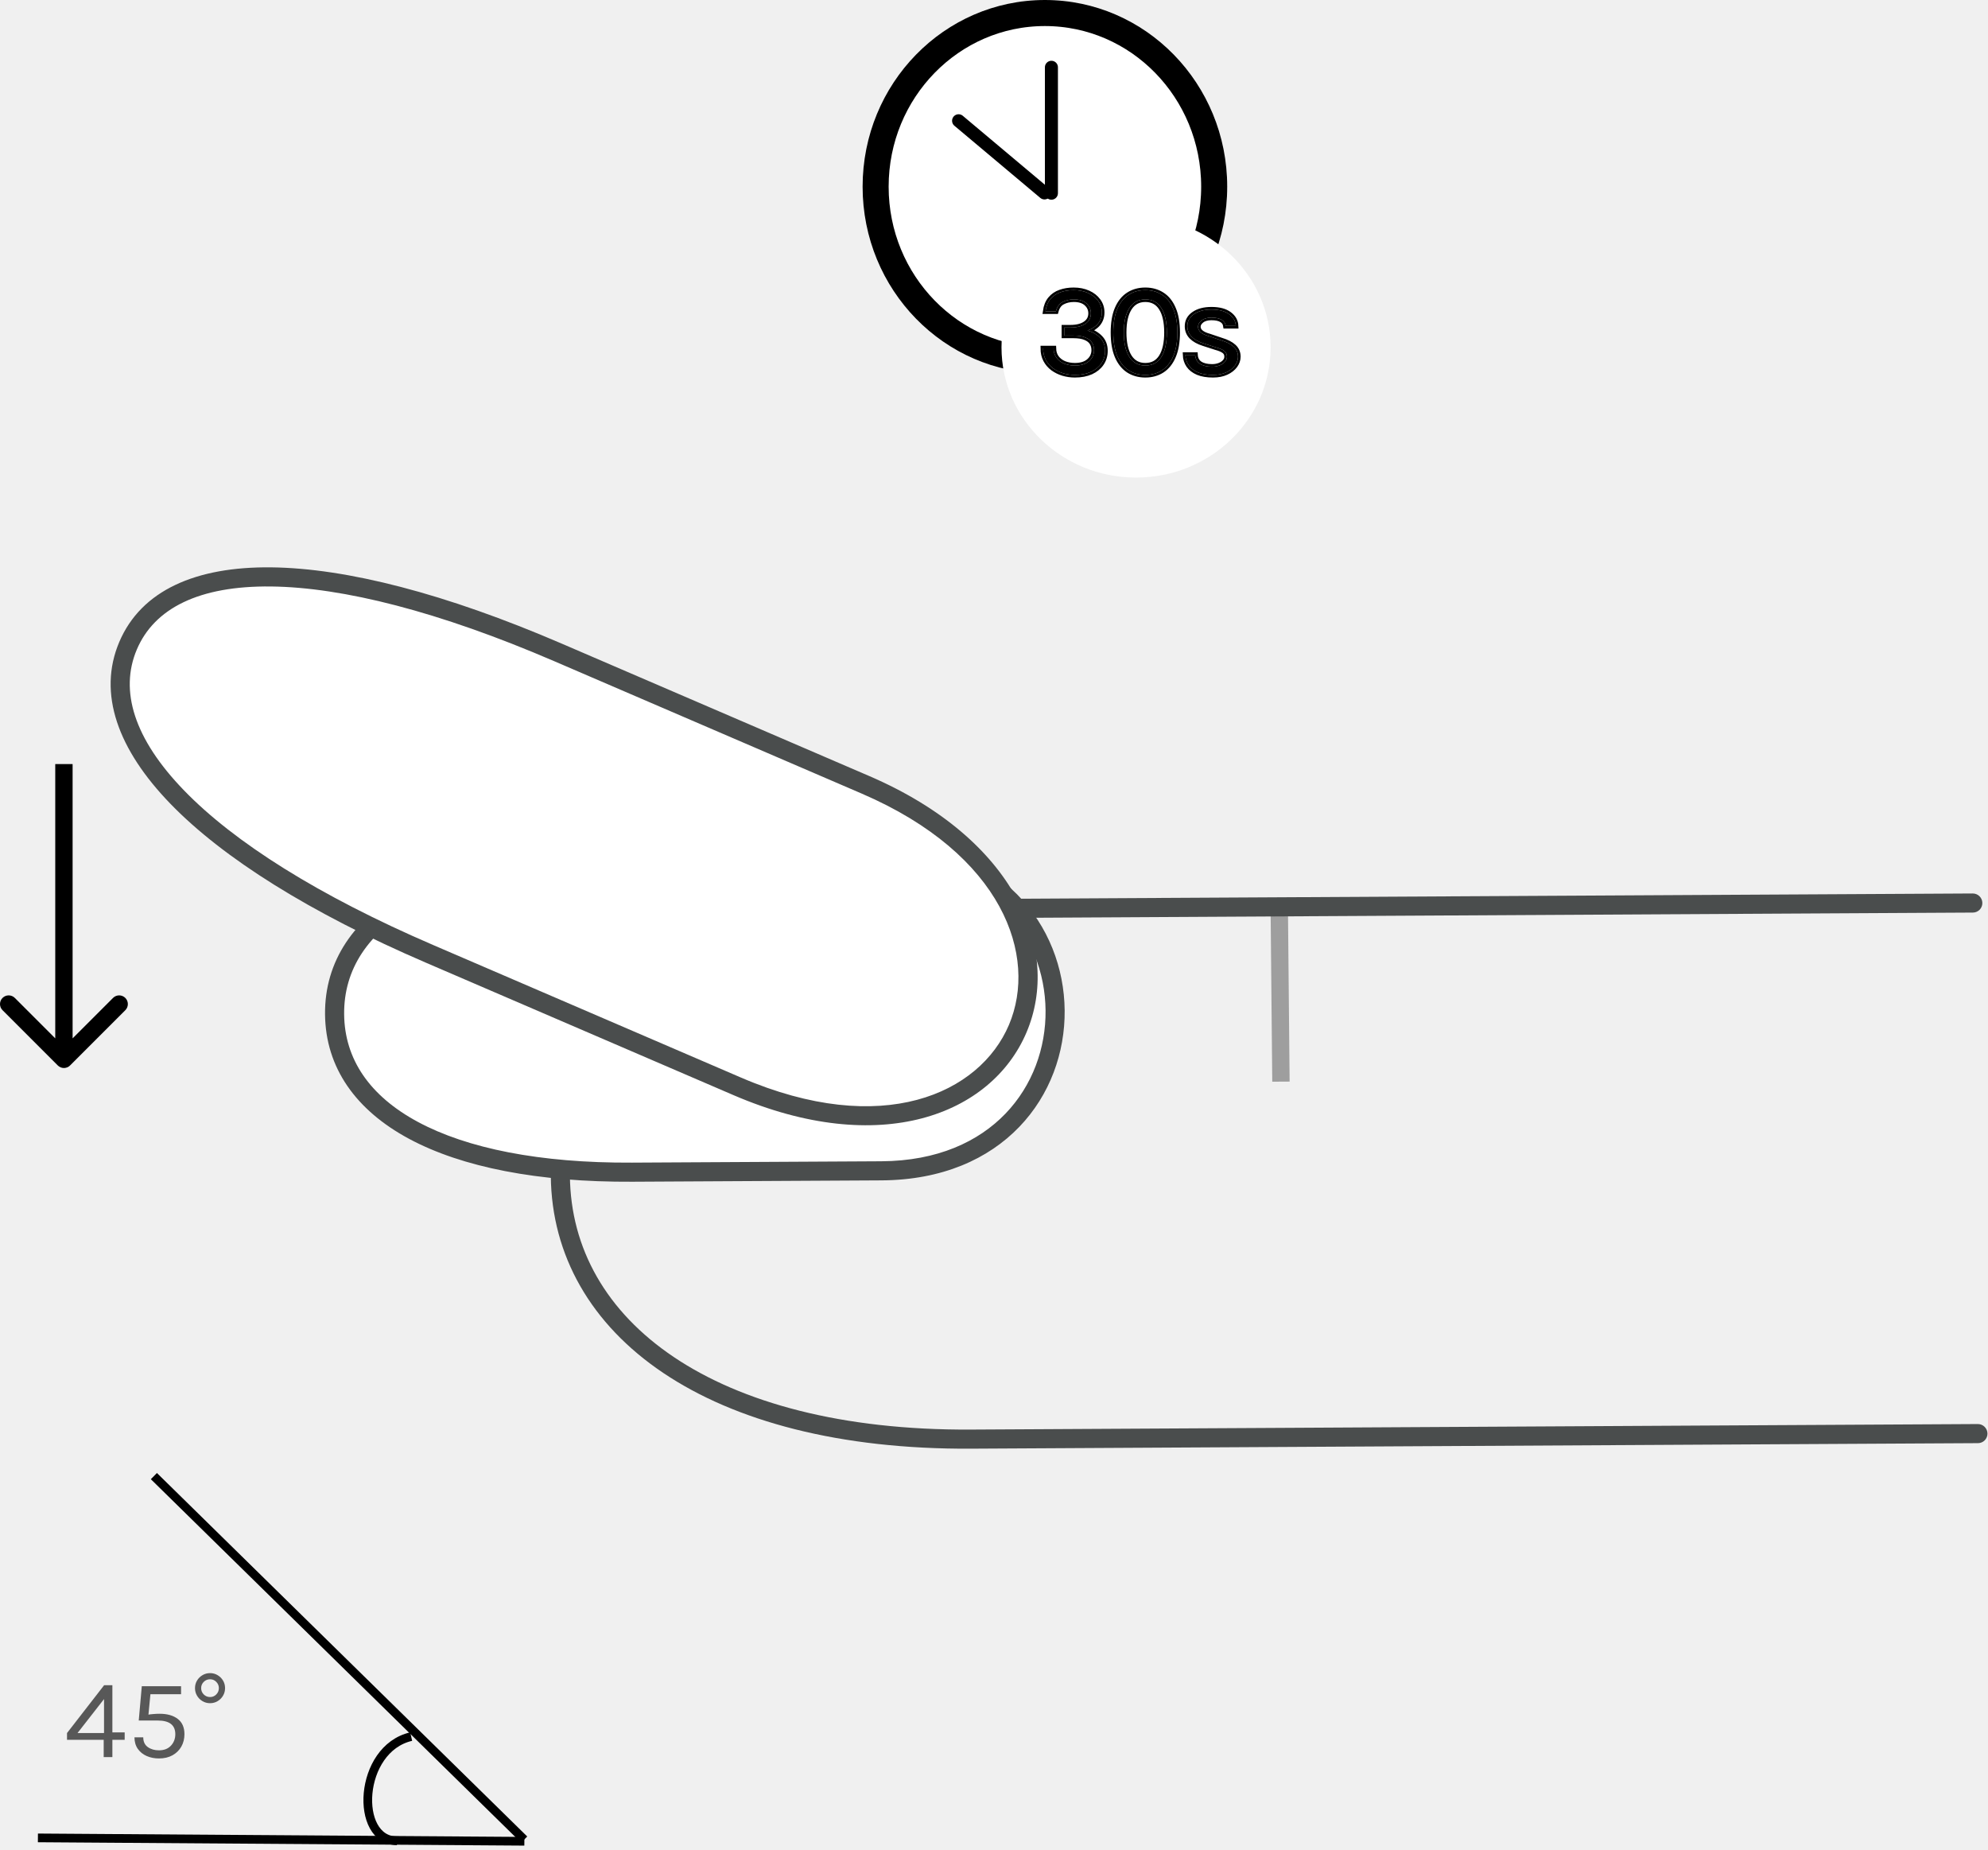
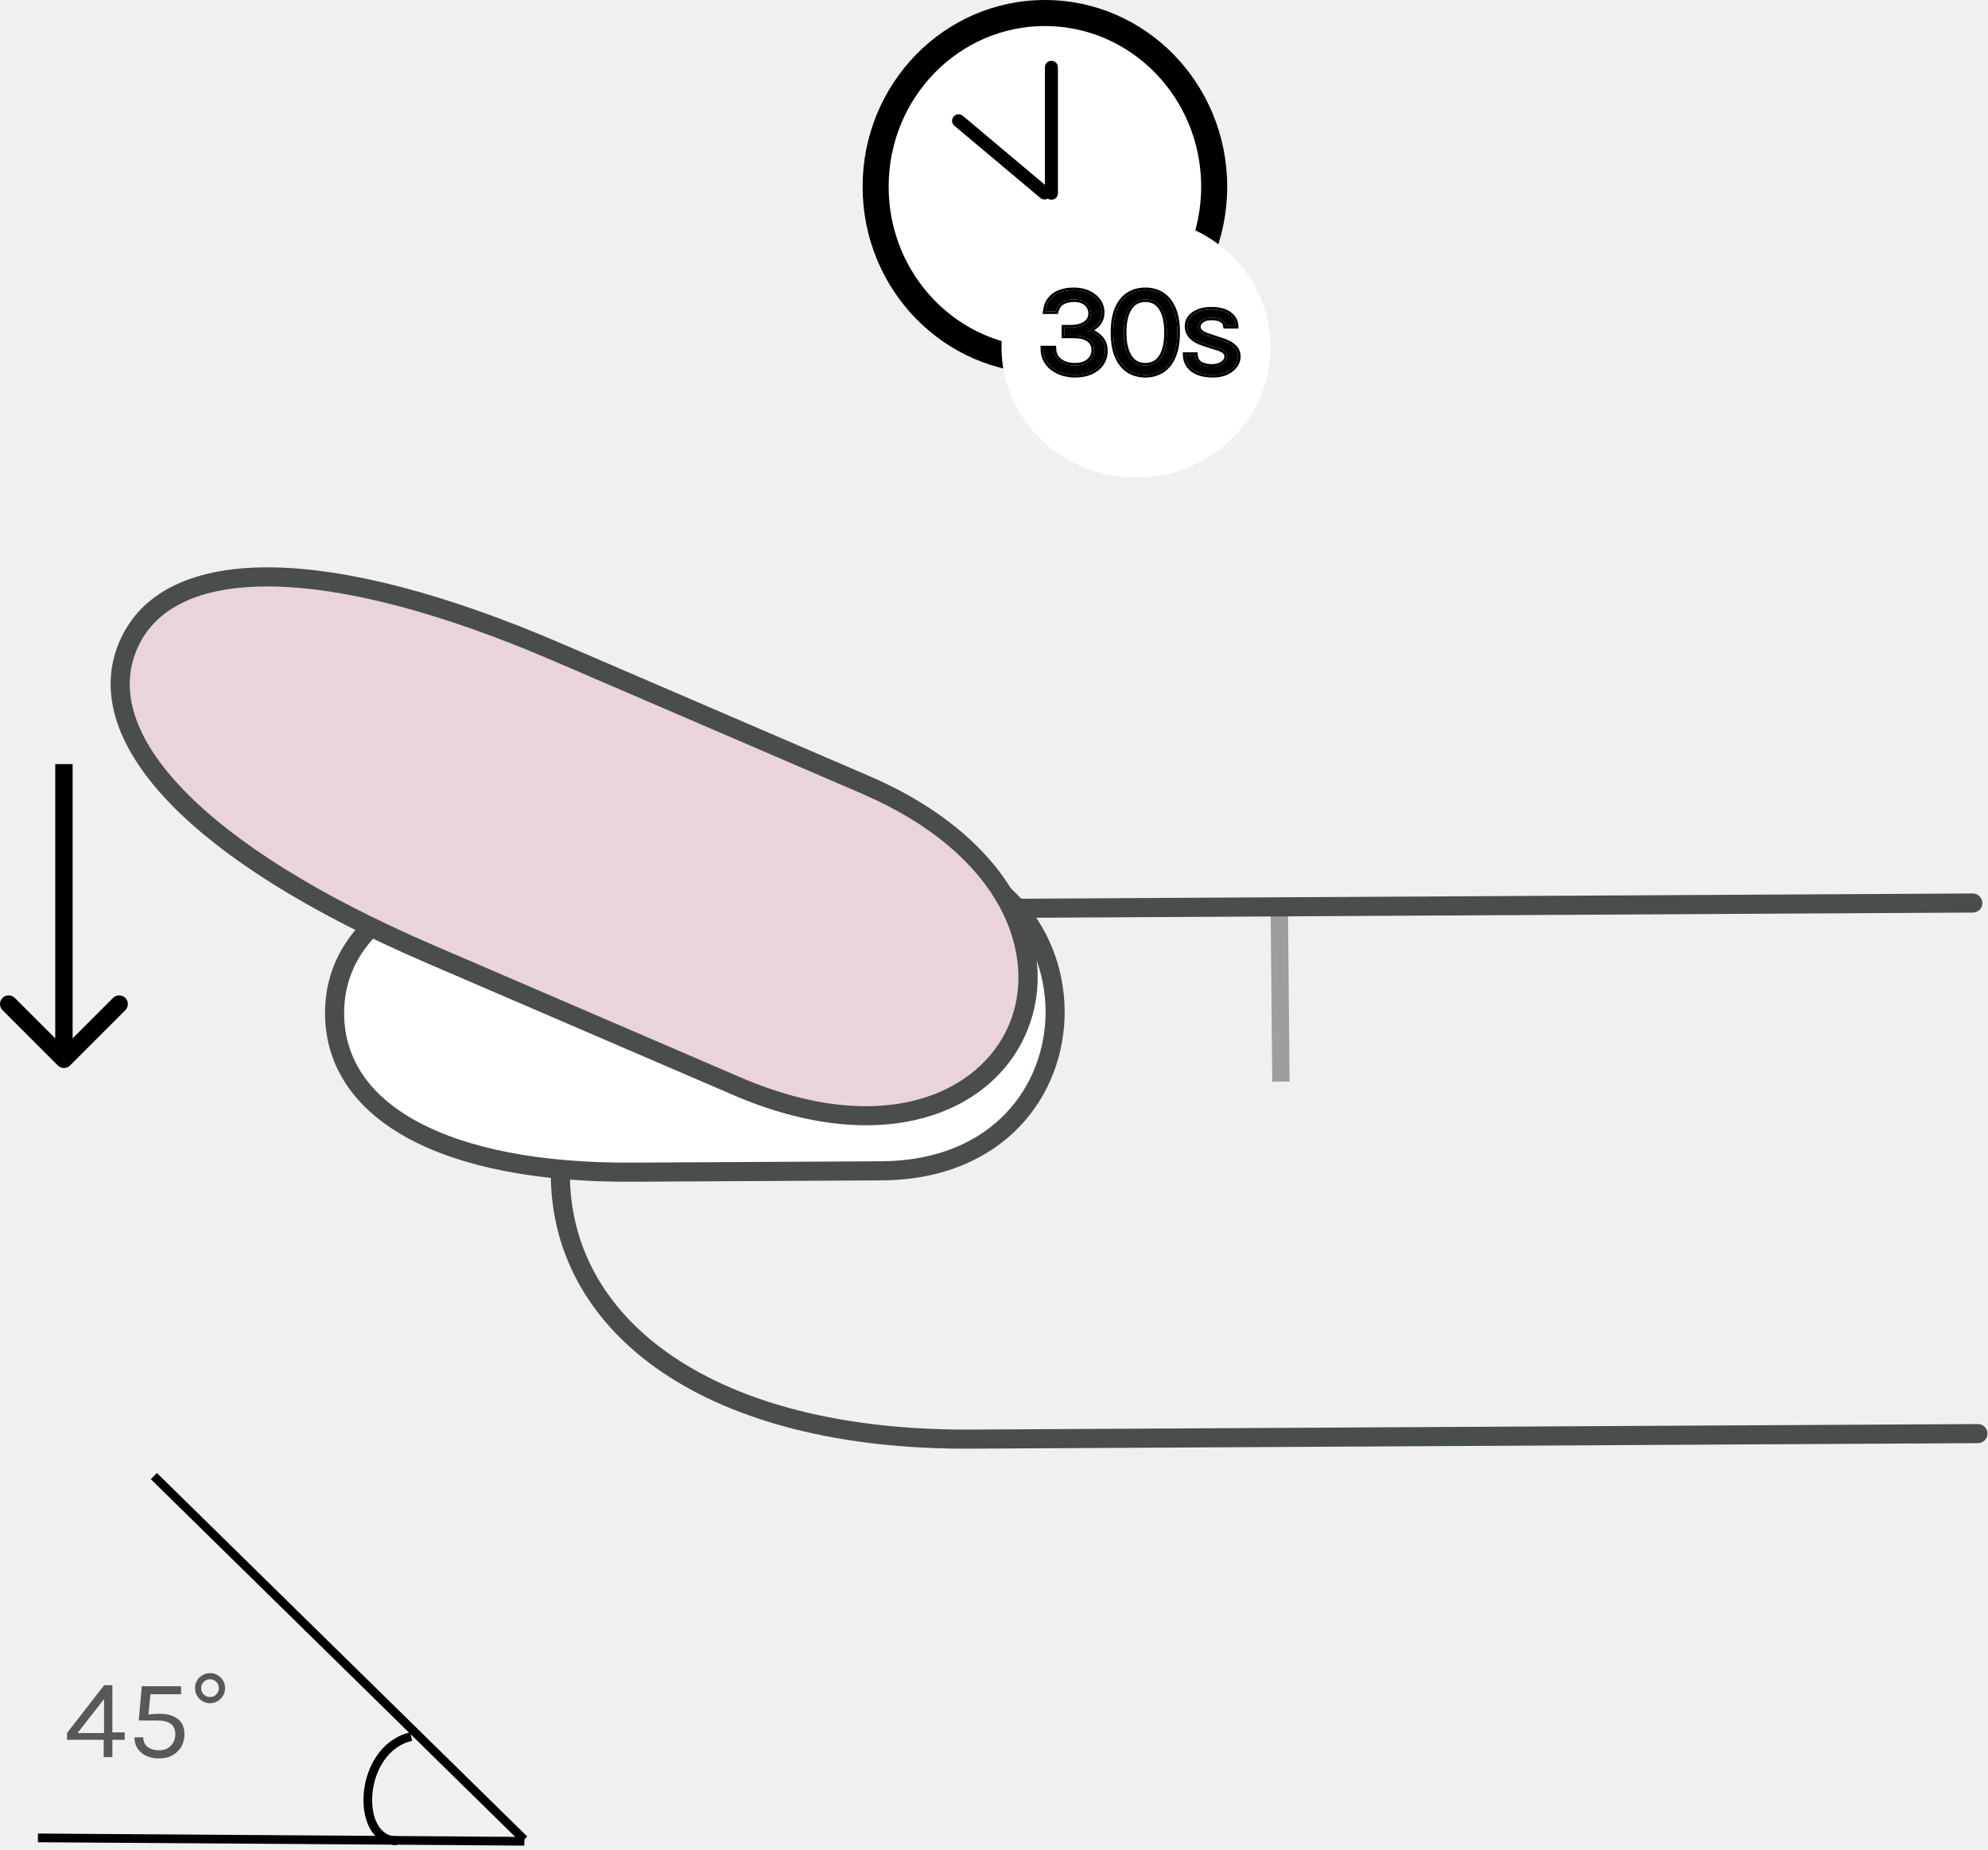
<svg xmlns="http://www.w3.org/2000/svg" xmlns:xlink="http://www.w3.org/1999/xlink" width="229" height="213" viewBox="0 0 229 213" fill="none">
  <use xlink:href="#stroke0_359_16" fill="white" />
  <mask id="stroke1_359_16" fill="white">
    <use xlink:href="#stroke0_359_16" />
  </mask>
  <path d="M141.364 21.5C141.364 33.374 131.962 43 120.364 43C108.766 43 99.364 33.374 99.364 21.5C99.364 9.626 108.766 0 120.364 0C131.962 0 141.364 9.626 141.364 21.5Z" stroke-width="6" stroke="black" mask="url(#stroke1_359_16)" />
  <path d="M121.114 7.75V22.25" stroke-width="1.5" stroke-linecap="round" stroke="black" />
  <path d="M110.421 13.908L120.316 22.218" stroke-width="1.5" stroke-linecap="round" stroke="black" />
  <ellipse cx="130.864" cy="40" rx="15.5" ry="15" fill="white" />
  <use xlink:href="#stroke2_359_16" fill="black" />
  <mask id="stroke3_359_16" maskUnits="userSpaceOnUse" x="119.364" y="33" width="24" height="11" fill="black">
    <rect fill="white" x="119.364" y="33" width="24" height="11" />
    <use xlink:href="#stroke2_359_16" />
  </mask>
  <path d="M123.819 43.18C123.349 43.18 122.894 43.115 122.454 42.985C122.019 42.85 121.627 42.655 121.277 42.4C120.932 42.14 120.659 41.82 120.459 41.44C120.259 41.06 120.159 40.62 120.159 40.12H121.359C121.369 40.55 121.484 40.913 121.704 41.208C121.924 41.502 122.217 41.725 122.582 41.875C122.952 42.025 123.364 42.1 123.819 42.1C124.519 42.1 125.062 41.93 125.447 41.59C125.832 41.25 126.024 40.825 126.024 40.315C126.024 39.99 125.944 39.703 125.784 39.453C125.624 39.203 125.369 39.008 125.019 38.867C124.674 38.722 124.219 38.65 123.654 38.65H122.589V37.72H123.309C124.039 37.72 124.614 37.575 125.034 37.285C125.454 36.995 125.664 36.595 125.664 36.085C125.664 35.635 125.494 35.255 125.154 34.945C124.814 34.635 124.329 34.48 123.699 34.48C123.214 34.48 122.782 34.58 122.402 34.78C122.022 34.975 121.764 35.335 121.629 35.86H120.429C120.509 35.275 120.699 34.803 120.999 34.443C121.299 34.083 121.679 33.822 122.139 33.663C122.599 33.498 123.109 33.415 123.669 33.415C124.294 33.415 124.852 33.525 125.342 33.745C125.832 33.965 126.217 34.267 126.497 34.653C126.782 35.038 126.924 35.48 126.924 35.98C126.924 36.475 126.782 36.9 126.497 37.255C126.217 37.605 125.809 37.875 125.274 38.065C125.869 38.235 126.354 38.515 126.729 38.905C127.109 39.295 127.299 39.795 127.299 40.405C127.299 40.945 127.157 41.425 126.872 41.845C126.592 42.26 126.192 42.587 125.672 42.828C125.152 43.062 124.534 43.18 123.819 43.18ZM131.931 43.18C131.191 43.18 130.544 43 129.989 42.64C129.439 42.28 129.009 41.737 128.699 41.013C128.394 40.288 128.241 39.38 128.241 38.29C128.241 37.2 128.394 36.295 128.699 35.575C129.009 34.85 129.439 34.31 129.989 33.955C130.544 33.595 131.191 33.415 131.931 33.415C132.666 33.415 133.311 33.595 133.866 33.955C134.421 34.31 134.851 34.85 135.156 35.575C135.466 36.295 135.621 37.2 135.621 38.29C135.621 39.38 135.466 40.288 135.156 41.013C134.851 41.737 134.421 42.28 133.866 42.64C133.311 43 132.666 43.18 131.931 43.18ZM131.931 42.1C132.741 42.1 133.356 41.77 133.776 41.11C134.196 40.445 134.406 39.505 134.406 38.29C134.406 37.075 134.196 36.138 133.776 35.477C133.356 34.812 132.741 34.48 131.931 34.48C131.131 34.48 130.519 34.812 130.094 35.477C129.669 36.138 129.456 37.075 129.456 38.29C129.456 39.505 129.669 40.445 130.094 41.11C130.519 41.77 131.131 42.1 131.931 42.1ZM139.728 43.18C139.033 43.18 138.453 43.083 137.988 42.888C137.523 42.688 137.17 42.415 136.93 42.07C136.69 41.72 136.563 41.32 136.548 40.87H137.673C137.698 41.325 137.88 41.667 138.22 41.898C138.565 42.123 139.033 42.235 139.623 42.235C139.933 42.235 140.218 42.185 140.478 42.085C140.738 41.985 140.945 41.847 141.1 41.672C141.255 41.498 141.333 41.3 141.333 41.08C141.333 40.8 141.23 40.58 141.025 40.42C140.82 40.26 140.493 40.12 140.043 40L138.648 39.55C138.043 39.36 137.578 39.1 137.253 38.77C136.933 38.435 136.773 38.035 136.773 37.57C136.773 36.99 137.028 36.525 137.538 36.175C138.048 35.825 138.718 35.65 139.548 35.65C140.428 35.65 141.11 35.83 141.595 36.19C142.08 36.55 142.333 37 142.353 37.54H141.198C141.153 37.225 140.993 36.987 140.718 36.828C140.443 36.663 140.053 36.58 139.548 36.58C139.063 36.58 138.683 36.69 138.408 36.91C138.138 37.125 138.003 37.365 138.003 37.63C138.003 38.125 138.428 38.49 139.278 38.725L140.703 39.205C141.318 39.39 141.788 39.633 142.113 39.932C142.443 40.233 142.608 40.615 142.608 41.08C142.608 41.44 142.49 41.78 142.255 42.1C142.02 42.42 141.688 42.68 141.258 42.88C140.828 43.08 140.318 43.18 139.728 43.18Z" stroke-width="0.6" stroke="black" mask="url(#stroke3_359_16)" />
  <path d="M7.364 88H6.364L6.364 122H7.364H8.364L8.364 88H7.364ZM6.657 122.707C7.047 123.098 7.681 123.098 8.071 122.707L14.435 116.343C14.826 115.953 14.826 115.319 14.435 114.929C14.045 114.538 13.411 114.538 13.021 114.929L7.364 120.586L1.707 114.929C1.317 114.538 0.683 114.538 0.293 114.929C-0.098 115.319 -0.098 115.953 0.293 116.343L6.657 122.707Z" fill="black" />
  <rect width="19.567" height="2" transform="matrix(-0.00964388 -0.999954 0.999985 -0.00548878 146.553 124.577)" fill="black" fill-opacity="0.34" />
  <path d="M17.726 170L60.381 211.862" stroke="black" />
  <path opacity="0.63" d="M11.996 194.081H12.945V199.515H14.362V200.373H12.945V202.362H11.944V200.373H7.719V199.593L11.996 194.081ZM11.983 195.68L8.928 199.593H11.983V195.68ZM18.309 202.518C17.793 202.518 17.323 202.425 16.898 202.239C16.474 202.052 16.134 201.779 15.878 201.42C15.622 201.056 15.492 200.611 15.488 200.087H16.502C16.502 200.581 16.675 200.954 17.022 201.205C17.373 201.456 17.802 201.582 18.309 201.582C18.894 201.582 19.353 201.404 19.687 201.049C20.025 200.689 20.194 200.247 20.194 199.723C20.194 198.674 19.518 198.15 18.166 198.15H15.982L16.333 194.198H20.857V195.121H17.152L17.36 194.77L17.087 197.617L16.957 197.5C17.165 197.452 17.401 197.42 17.665 197.403C17.93 197.381 18.166 197.37 18.374 197.37C19.258 197.37 19.958 197.567 20.473 197.962C20.989 198.356 21.247 198.943 21.247 199.723C21.247 200.252 21.128 200.728 20.889 201.153C20.651 201.573 20.311 201.907 19.869 202.154C19.431 202.397 18.911 202.518 18.309 202.518ZM24.197 196.155C23.881 196.155 23.59 196.077 23.326 195.921C23.062 195.765 22.852 195.554 22.696 195.29C22.54 195.026 22.462 194.735 22.462 194.419C22.462 194.098 22.54 193.808 22.696 193.548C22.852 193.288 23.062 193.08 23.326 192.924C23.59 192.768 23.881 192.69 24.197 192.69C24.514 192.69 24.802 192.768 25.062 192.924C25.326 193.08 25.536 193.288 25.692 193.548C25.848 193.808 25.926 194.098 25.926 194.419C25.926 194.735 25.848 195.026 25.692 195.29C25.536 195.554 25.326 195.765 25.062 195.921C24.802 196.077 24.514 196.155 24.197 196.155ZM24.197 195.446C24.479 195.446 24.717 195.346 24.912 195.147C25.111 194.943 25.211 194.701 25.211 194.419C25.211 194.137 25.111 193.897 24.912 193.698C24.717 193.498 24.479 193.399 24.197 193.399C23.916 193.399 23.673 193.498 23.469 193.698C23.27 193.897 23.17 194.137 23.17 194.419C23.17 194.701 23.27 194.943 23.469 195.147C23.673 195.346 23.916 195.446 24.197 195.446Z" fill="black" />
  <path d="M47.364 200C41.236 201.409 40.804 212 45.721 212" stroke="black" />
  <path d="M4.367 211.667L60.402 212.056" stroke="black" />
  <path d="M227.85 166.205C228.457 166.202 228.945 165.707 228.939 165.099C228.933 164.492 228.436 164.002 227.829 164.005L227.839 165.105L227.85 166.205ZM227.26 105.1C227.868 105.097 228.356 104.602 228.35 103.994C228.344 103.387 227.847 102.897 227.239 102.9L227.25 104L227.26 105.1ZM227.839 165.105L227.829 164.005L111.832 164.642L111.842 165.742L111.853 166.842L227.85 166.205L227.839 165.105ZM111.842 165.742L111.832 164.642C96.976 164.724 85.433 161.543 77.62 156.291C69.836 151.06 65.729 143.767 65.649 135.441L64.549 135.447L63.449 135.453C63.537 144.586 68.078 152.524 76.398 158.116C84.689 163.688 96.709 166.925 111.853 166.842L111.842 165.742ZM64.549 135.447L65.649 135.441C65.569 127.115 69.534 119.779 77.217 114.462C84.928 109.126 96.408 105.818 111.264 105.737L111.253 104.637L111.242 103.537C96.099 103.62 84.142 106.989 75.96 112.651C67.748 118.334 63.361 126.321 63.449 135.453L64.549 135.447ZM111.253 104.637L111.264 105.737L227.26 105.1L227.25 104L227.239 102.9L111.242 103.537L111.253 104.637Z" fill="#4A4D4D" />
  <path d="M72.817 134.998C51.282 135.116 38.652 128.121 38.542 116.819C38.433 105.517 50.926 98.385 72.46 98.267L101.173 98.111C128.091 97.964 128.448 134.695 101.53 134.842L72.817 134.998Z" fill="white" />
  <path d="M72.817 134.998L72.806 133.898L72.817 134.998ZM72.46 98.267L72.45 97.167V97.167L72.46 98.267ZM101.173 98.111L101.184 99.211V99.211L101.173 98.111ZM101.53 134.842L101.54 135.942L101.53 134.842ZM72.817 134.998L72.806 133.898C62.135 133.957 53.8 132.248 48.162 129.222C42.566 126.219 39.692 121.97 39.642 116.813L38.542 116.819L37.442 116.825C37.502 122.97 40.998 127.87 47.128 131.16C53.217 134.427 61.964 136.158 72.828 136.098L72.817 134.998ZM38.542 116.819L39.642 116.813C39.592 111.656 42.383 107.376 47.92 104.312C53.499 101.225 61.8 99.425 72.471 99.367L72.46 98.267L72.45 97.167C61.587 97.227 52.874 99.052 46.849 102.386C40.783 105.743 37.383 110.68 37.442 116.825L38.542 116.819ZM72.46 98.267L72.471 99.367L101.184 99.211L101.173 98.111L101.163 97.011L72.45 97.167L72.46 98.267ZM101.173 98.111L101.184 99.211C107.649 99.175 112.423 101.348 115.591 104.54C118.771 107.745 120.398 112.045 120.44 116.372C120.482 120.699 118.938 125.016 115.821 128.256C112.716 131.482 107.985 133.707 101.519 133.742L101.53 134.842L101.54 135.942C108.534 135.904 113.852 133.481 117.41 129.784C120.955 126.1 122.687 121.216 122.64 116.36C122.593 111.504 120.766 106.64 117.15 102.994C113.521 99.337 108.156 96.973 101.163 97.011L101.173 98.111ZM101.53 134.842L101.519 133.742L72.806 133.898L72.817 134.998L72.828 136.098L101.54 135.942L101.53 134.842Z" fill="#4A4D4D" />
-   <path d="M49.464 109.848C22.876 98.402 10.208 85.047 14.754 74.362C19.3 63.676 37.651 63.675 64.239 75.121L99.69 90.383C132.925 104.691 118.15 139.418 84.915 125.11L49.464 109.848Z" fill="white" />
+   <path d="M49.464 109.848C22.876 98.402 10.208 85.047 14.754 74.362C19.3 63.676 37.651 63.675 64.239 75.121L99.69 90.383C132.925 104.691 118.15 139.418 84.915 125.11L49.464 109.848Z" fill="#E9D4DD" />
  <path d="M49.464 109.848L49.895 108.836L49.464 109.848ZM64.239 75.121L64.67 74.109V74.109L64.239 75.121ZM99.69 90.383L99.259 91.395V91.395L99.69 90.383ZM84.915 125.11L84.484 126.122L84.915 125.11ZM49.464 109.848L49.895 108.836C36.664 103.14 26.998 97.01 21.22 91.052C15.427 85.081 13.748 79.536 15.764 74.796L14.754 74.362L13.743 73.927C11.214 79.872 13.595 86.348 19.647 92.587C25.714 98.84 35.676 105.11 49.033 110.86L49.464 109.848ZM14.754 74.362L15.764 74.796C17.781 70.057 22.928 67.451 31.221 67.544C39.495 67.636 50.577 70.438 63.808 76.134L64.239 75.121L64.67 74.109C51.313 68.359 39.925 65.438 31.24 65.341C22.575 65.244 16.273 67.981 13.743 73.927L14.754 74.362ZM64.239 75.121L63.808 76.134L99.259 91.395L99.69 90.383L100.121 89.371L64.67 74.109L64.239 75.121ZM99.69 90.383L99.259 91.395C115.564 98.415 119.582 110.137 116.218 118.043C112.855 125.948 101.65 131.117 85.346 124.098L84.915 125.11L84.484 126.122C101.415 133.411 114.215 128.371 118.239 118.912C122.263 109.454 117.051 96.66 100.121 89.371L99.69 90.383ZM84.915 125.11L85.346 124.098L49.895 108.836L49.464 109.848L49.033 110.86L84.484 126.122L84.915 125.11Z" fill="#4A4D4D" />
  <defs>
    <path id="stroke0_359_16" d="M141.364 21.5C141.364 33.374 131.962 43 120.364 43C108.766 43 99.364 33.374 99.364 21.5C99.364 9.626 108.766 0 120.364 0C131.962 0 141.364 9.626 141.364 21.5Z" />
    <path id="stroke2_359_16" d="M123.819 43.18C123.349 43.18 122.894 43.115 122.454 42.985C122.019 42.85 121.627 42.655 121.277 42.4C120.932 42.14 120.659 41.82 120.459 41.44C120.259 41.06 120.159 40.62 120.159 40.12H121.359C121.369 40.55 121.484 40.913 121.704 41.208C121.924 41.502 122.217 41.725 122.582 41.875C122.952 42.025 123.364 42.1 123.819 42.1C124.519 42.1 125.062 41.93 125.447 41.59C125.832 41.25 126.024 40.825 126.024 40.315C126.024 39.99 125.944 39.703 125.784 39.453C125.624 39.203 125.369 39.008 125.019 38.867C124.674 38.722 124.219 38.65 123.654 38.65H122.589V37.72H123.309C124.039 37.72 124.614 37.575 125.034 37.285C125.454 36.995 125.664 36.595 125.664 36.085C125.664 35.635 125.494 35.255 125.154 34.945C124.814 34.635 124.329 34.48 123.699 34.48C123.214 34.48 122.782 34.58 122.402 34.78C122.022 34.975 121.764 35.335 121.629 35.86H120.429C120.509 35.275 120.699 34.803 120.999 34.443C121.299 34.083 121.679 33.822 122.139 33.663C122.599 33.498 123.109 33.415 123.669 33.415C124.294 33.415 124.852 33.525 125.342 33.745C125.832 33.965 126.217 34.267 126.497 34.653C126.782 35.038 126.924 35.48 126.924 35.98C126.924 36.475 126.782 36.9 126.497 37.255C126.217 37.605 125.809 37.875 125.274 38.065C125.869 38.235 126.354 38.515 126.729 38.905C127.109 39.295 127.299 39.795 127.299 40.405C127.299 40.945 127.157 41.425 126.872 41.845C126.592 42.26 126.192 42.587 125.672 42.828C125.152 43.062 124.534 43.18 123.819 43.18ZM131.931 43.18C131.191 43.18 130.544 43 129.989 42.64C129.439 42.28 129.009 41.737 128.699 41.013C128.394 40.288 128.241 39.38 128.241 38.29C128.241 37.2 128.394 36.295 128.699 35.575C129.009 34.85 129.439 34.31 129.989 33.955C130.544 33.595 131.191 33.415 131.931 33.415C132.666 33.415 133.311 33.595 133.866 33.955C134.421 34.31 134.851 34.85 135.156 35.575C135.466 36.295 135.621 37.2 135.621 38.29C135.621 39.38 135.466 40.288 135.156 41.013C134.851 41.737 134.421 42.28 133.866 42.64C133.311 43 132.666 43.18 131.931 43.18ZM131.931 42.1C132.741 42.1 133.356 41.77 133.776 41.11C134.196 40.445 134.406 39.505 134.406 38.29C134.406 37.075 134.196 36.138 133.776 35.477C133.356 34.812 132.741 34.48 131.931 34.48C131.131 34.48 130.519 34.812 130.094 35.477C129.669 36.138 129.456 37.075 129.456 38.29C129.456 39.505 129.669 40.445 130.094 41.11C130.519 41.77 131.131 42.1 131.931 42.1ZM139.728 43.18C139.033 43.18 138.453 43.083 137.988 42.888C137.523 42.688 137.17 42.415 136.93 42.07C136.69 41.72 136.563 41.32 136.548 40.87H137.673C137.698 41.325 137.88 41.667 138.22 41.898C138.565 42.123 139.033 42.235 139.623 42.235C139.933 42.235 140.218 42.185 140.478 42.085C140.738 41.985 140.945 41.847 141.1 41.672C141.255 41.498 141.333 41.3 141.333 41.08C141.333 40.8 141.23 40.58 141.025 40.42C140.82 40.26 140.493 40.12 140.043 40L138.648 39.55C138.043 39.36 137.578 39.1 137.253 38.77C136.933 38.435 136.773 38.035 136.773 37.57C136.773 36.99 137.028 36.525 137.538 36.175C138.048 35.825 138.718 35.65 139.548 35.65C140.428 35.65 141.11 35.83 141.595 36.19C142.08 36.55 142.333 37 142.353 37.54H141.198C141.153 37.225 140.993 36.987 140.718 36.828C140.443 36.663 140.053 36.58 139.548 36.58C139.063 36.58 138.683 36.69 138.408 36.91C138.138 37.125 138.003 37.365 138.003 37.63C138.003 38.125 138.428 38.49 139.278 38.725L140.703 39.205C141.318 39.39 141.788 39.633 142.113 39.932C142.443 40.233 142.608 40.615 142.608 41.08C142.608 41.44 142.49 41.78 142.255 42.1C142.02 42.42 141.688 42.68 141.258 42.88C140.828 43.08 140.318 43.18 139.728 43.18Z" />
  </defs>
</svg>
